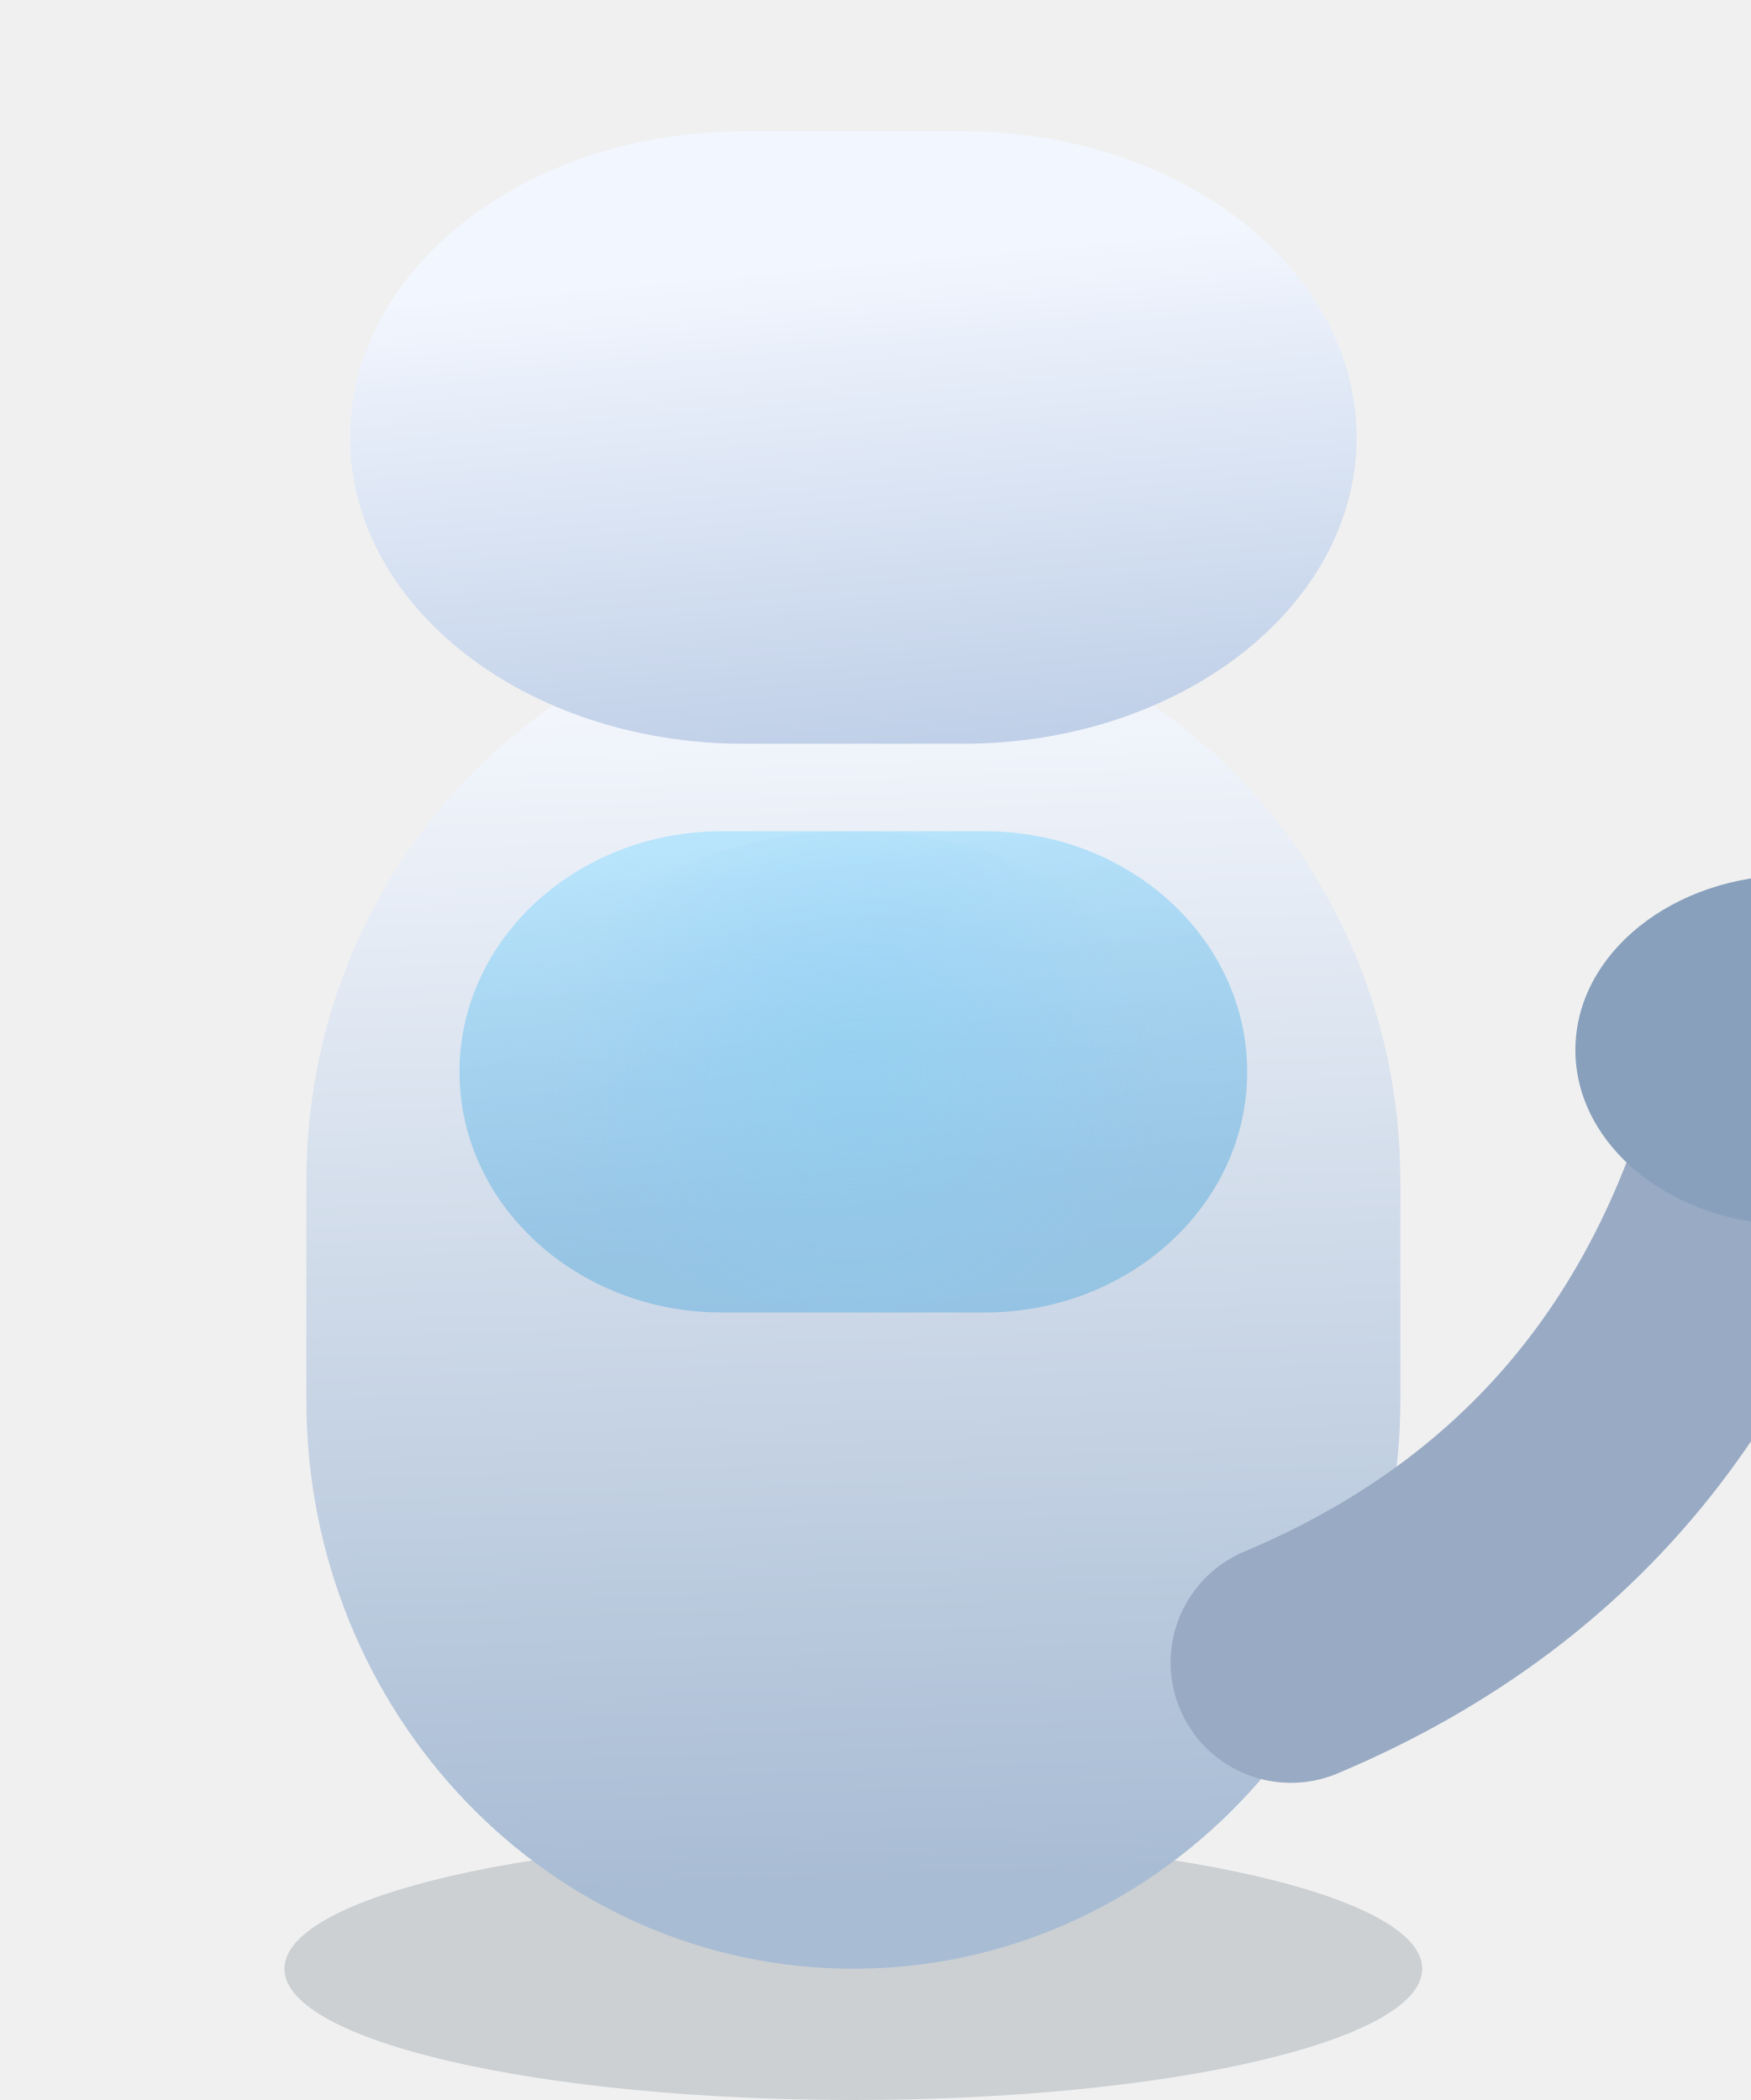
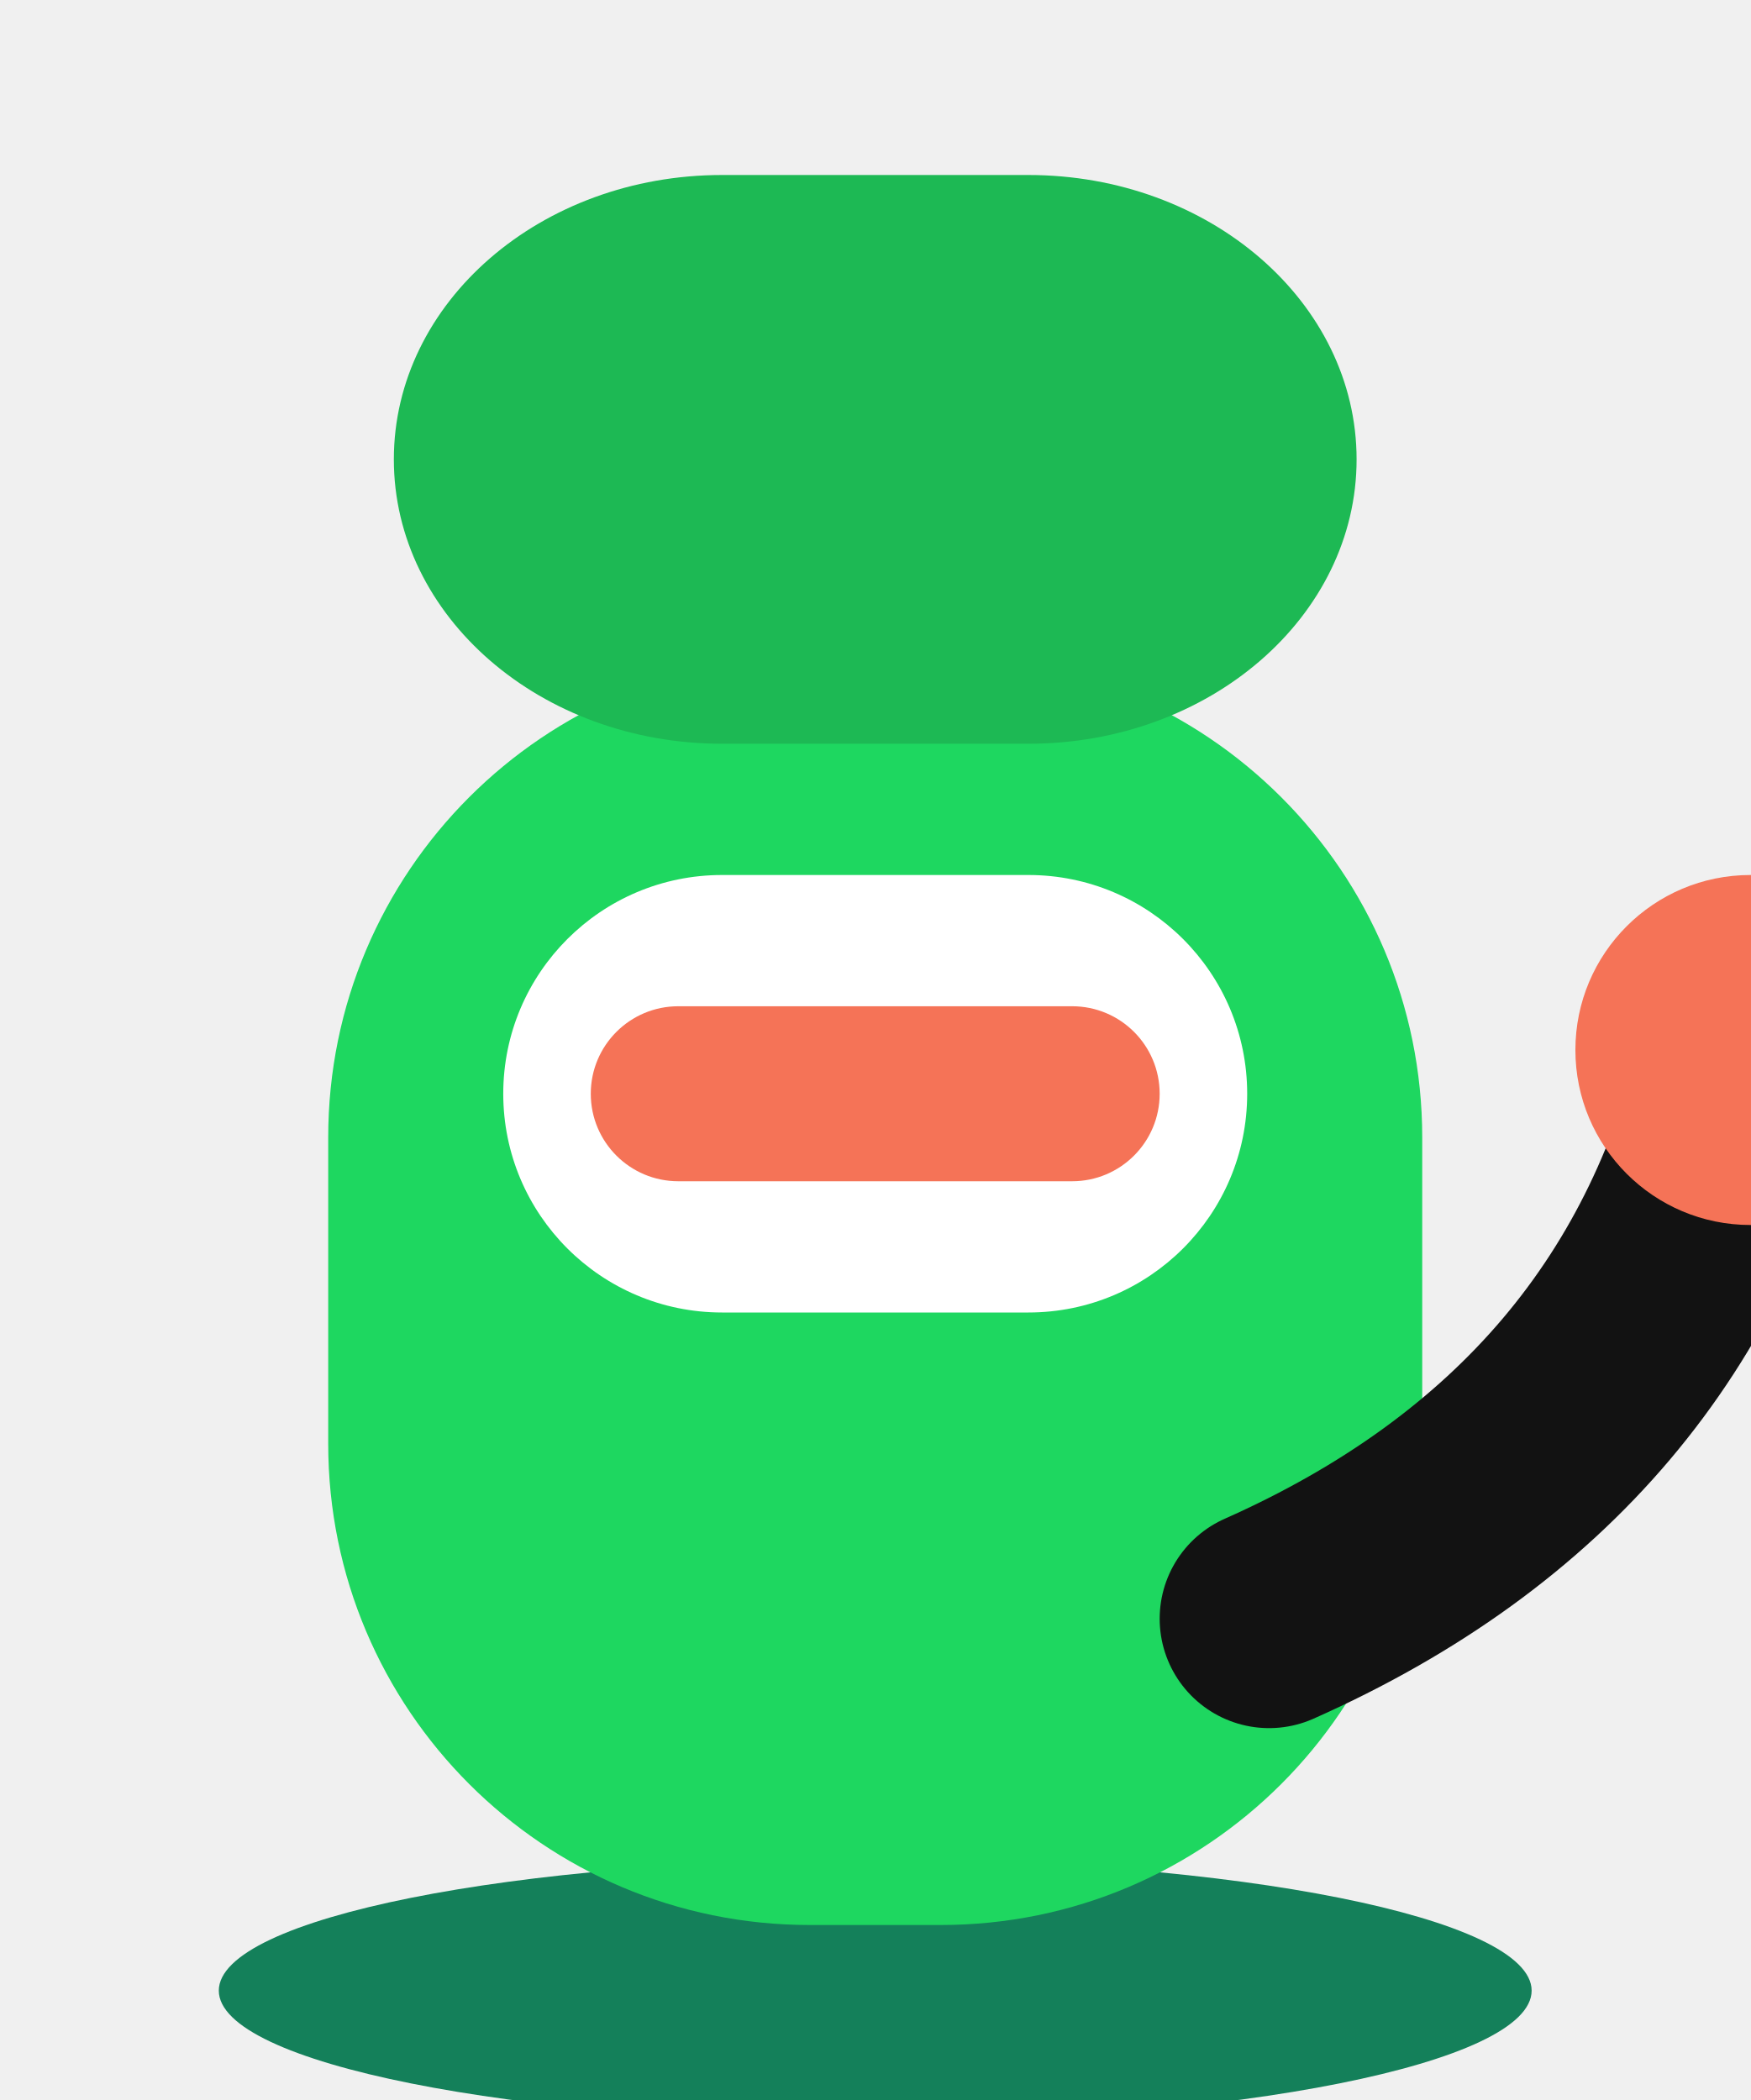
- <svg xmlns="http://www.w3.org/2000/svg" viewBox="0 0 80 96" role="img" aria-label="Fuel pump hero">
-   <defs>
-     <linearGradient id="pump-body" x1="39" y1="28" x2="41" y2="86" gradientUnits="userSpaceOnUse">
-       <stop stop-color="#F8FAFF" />
-       <stop offset="1" stop-color="#A8BCD4" />
-     </linearGradient>
-     <linearGradient id="pump-head" x1="39" y1="12" x2="41" y2="34" gradientUnits="userSpaceOnUse">
-       <stop stop-color="#F2F6FE" />
-       <stop offset="1" stop-color="#C0D0E8" />
-     </linearGradient>
-     <linearGradient id="pump-screen" x1="39" y1="38" x2="41" y2="56" gradientUnits="userSpaceOnUse">
-       <stop stop-color="#B8E4FC" />
-       <stop offset="1" stop-color="#78B8E0" stop-opacity=".65" />
-     </linearGradient>
-     <radialGradient id="pump-glow" cx="39" cy="49" r="14" gradientUnits="userSpaceOnUse">
-       <stop stop-color="#88D0F8" stop-opacity=".42" />
-       <stop offset="1" stop-color="#88D0F8" stop-opacity="0" />
-     </radialGradient>
-   </defs>
-   <ellipse cx="39" cy="90" rx="26" ry="6" fill="rgba(15,40,60,.16)" />
-   <rect x="14" y="28" width="50" height="62" rx="26" fill="url(#pump-body)" />
-   <rect x="16" y="6" width="46" height="28" rx="18" fill="url(#pump-head)" />
-   <rect x="21" y="38" width="36" height="22" rx="12" fill="url(#pump-screen)" />
-   <path d="M59 76 Q78 68, 82 46" fill="none" stroke="#98AAC4" stroke-width="11" stroke-linecap="round" />
-   <rect x="72" y="40" width="20" height="16" rx="10" fill="#88A0BC" />
-   <ellipse cx="39" cy="49" rx="15" ry="11" fill="url(#pump-glow)" />
+ <svg xmlns="http://www.w3.org/2000/svg" viewBox="0 0 80 96" role="img" aria-label="Fuel pump — flat Pets picker style">
+   <ellipse cx="40" cy="91" rx="30" ry="6" fill="#14805A" />
+   <rect x="15" y="30" width="50" height="58" rx="22" fill="#1ED760" />
+   <rect x="18" y="8" width="44" height="26" rx="15" fill="#1DB954" />
+   <rect x="23" y="40" width="34" height="20" rx="10" fill="#FFFFFF" />
+   <rect x="27" y="46" width="26" height="8" rx="4" fill="#F57357" />
+   <path d="M58 74 Q76 66, 80 48" stroke="#121212" stroke-width="10" stroke-linecap="round" />
+   <rect x="72" y="40" width="20" height="16" rx="8" fill="#F57357" />
</svg>
